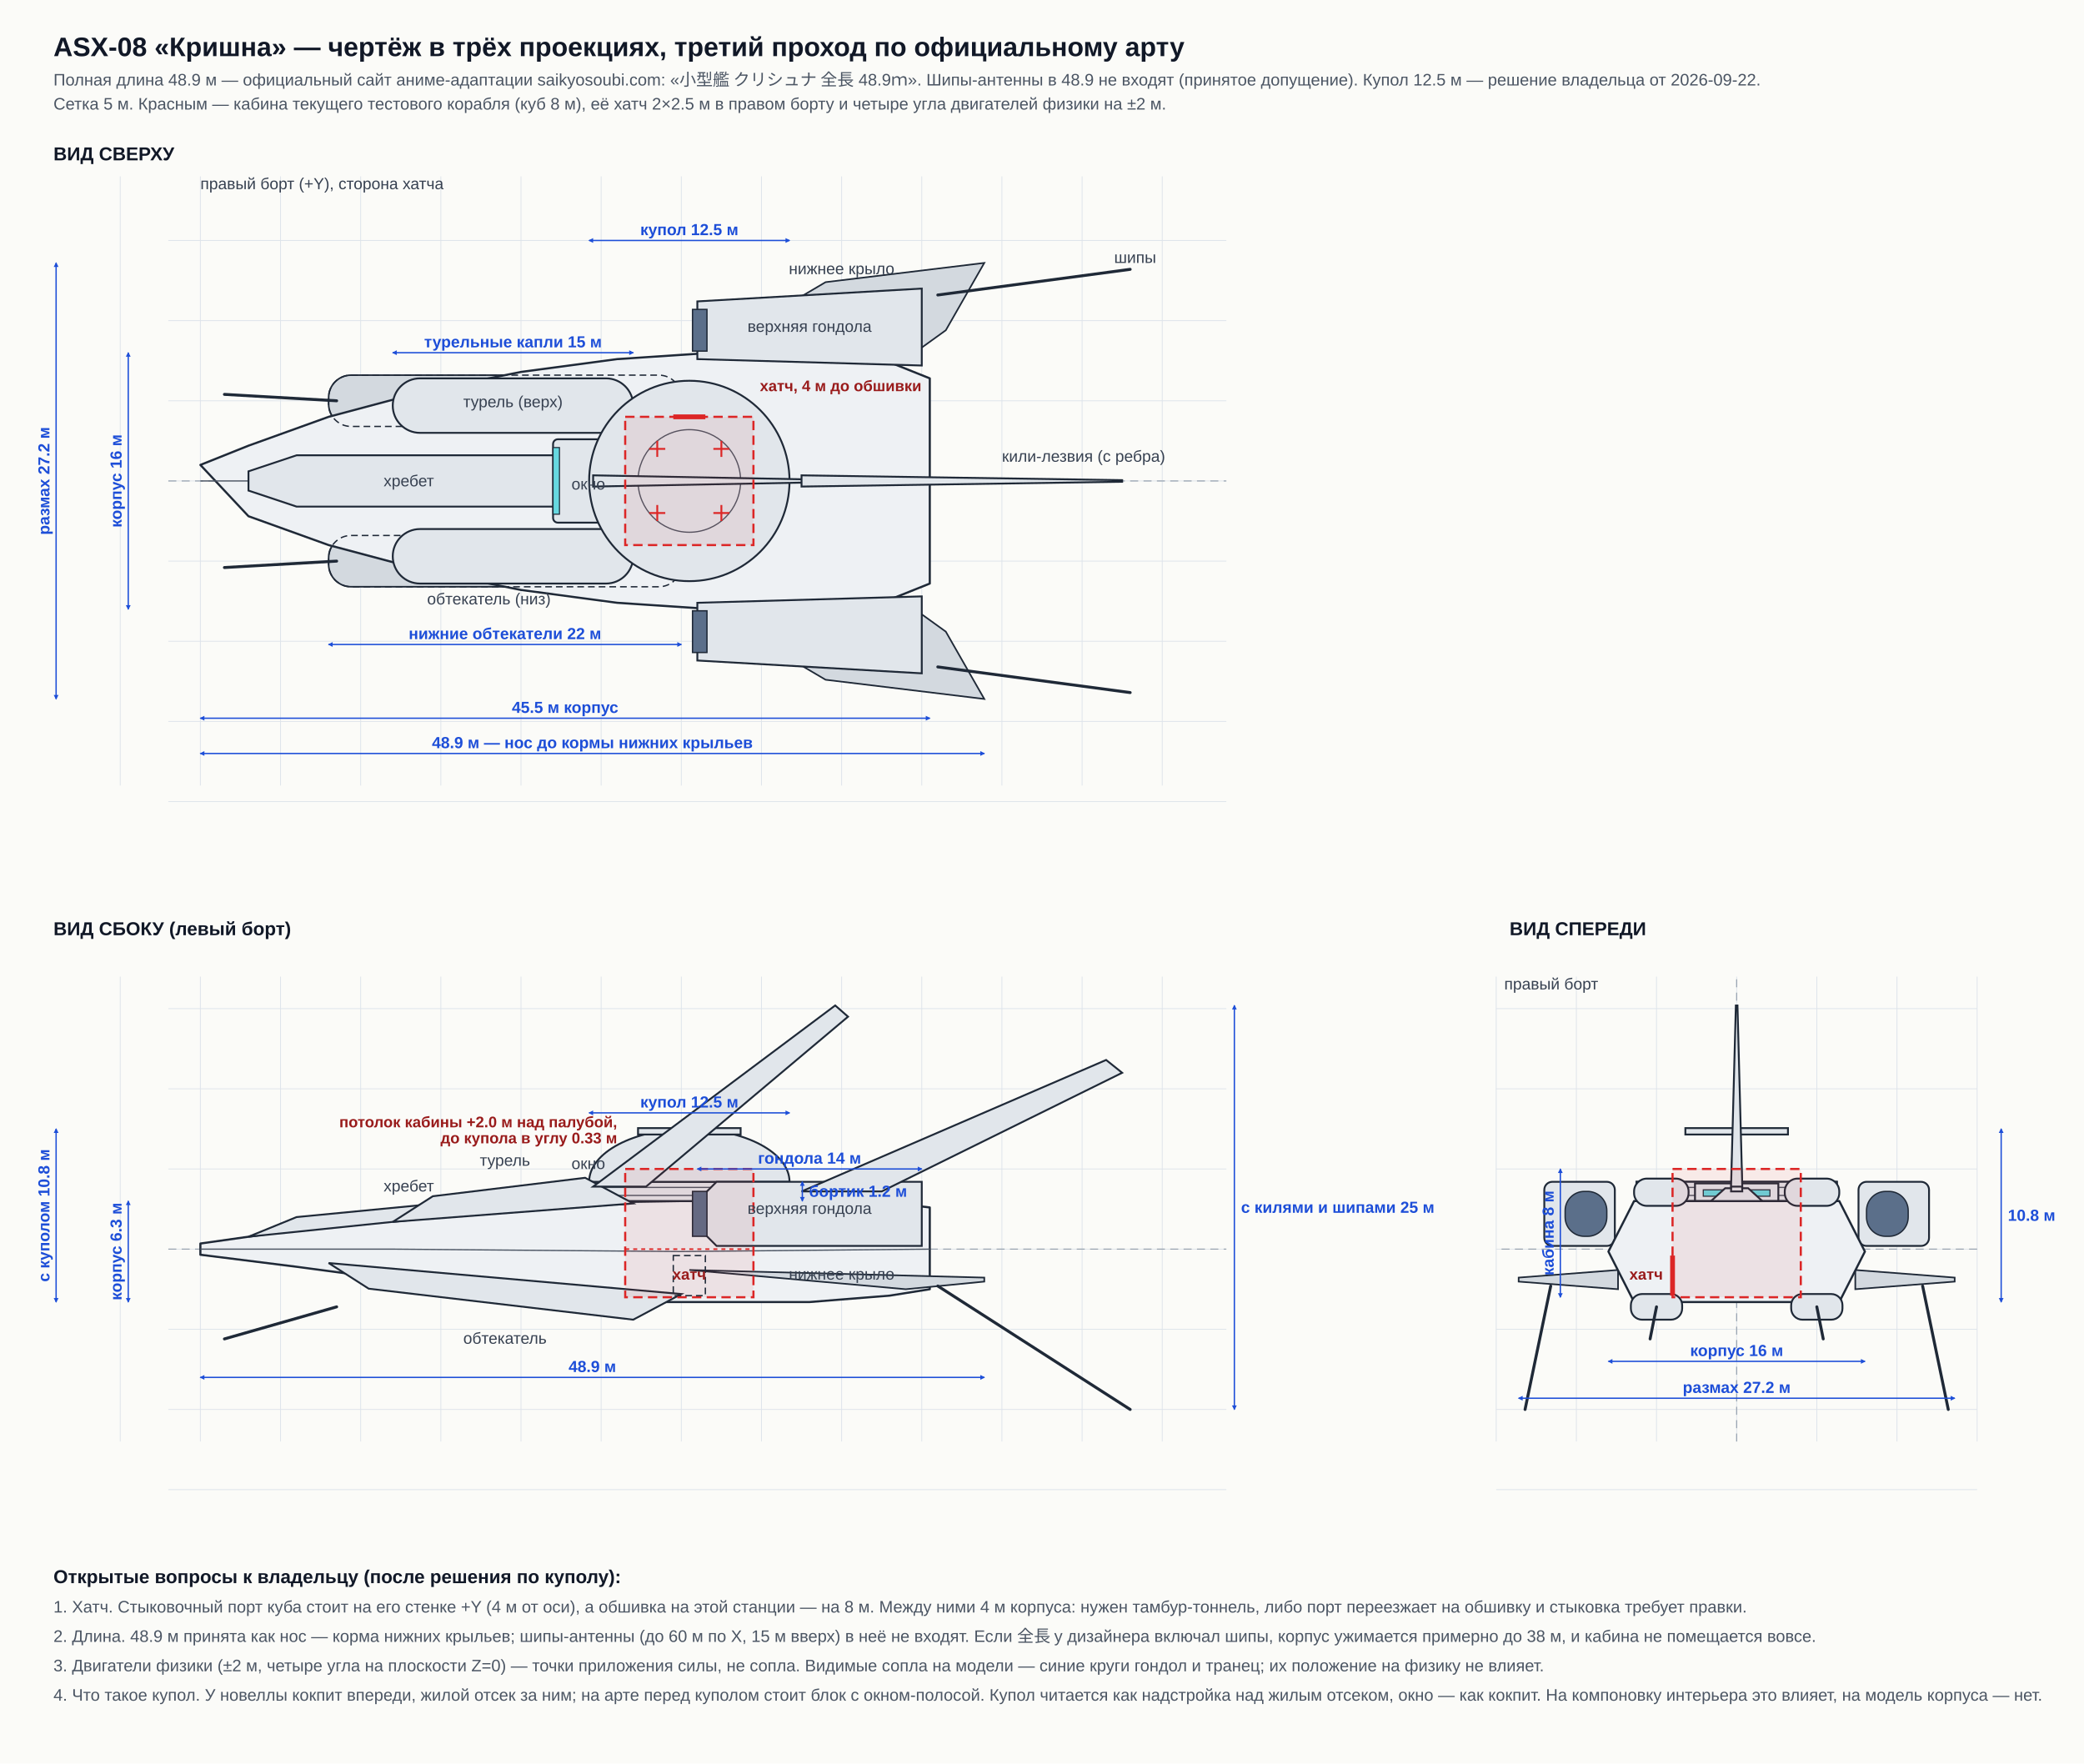
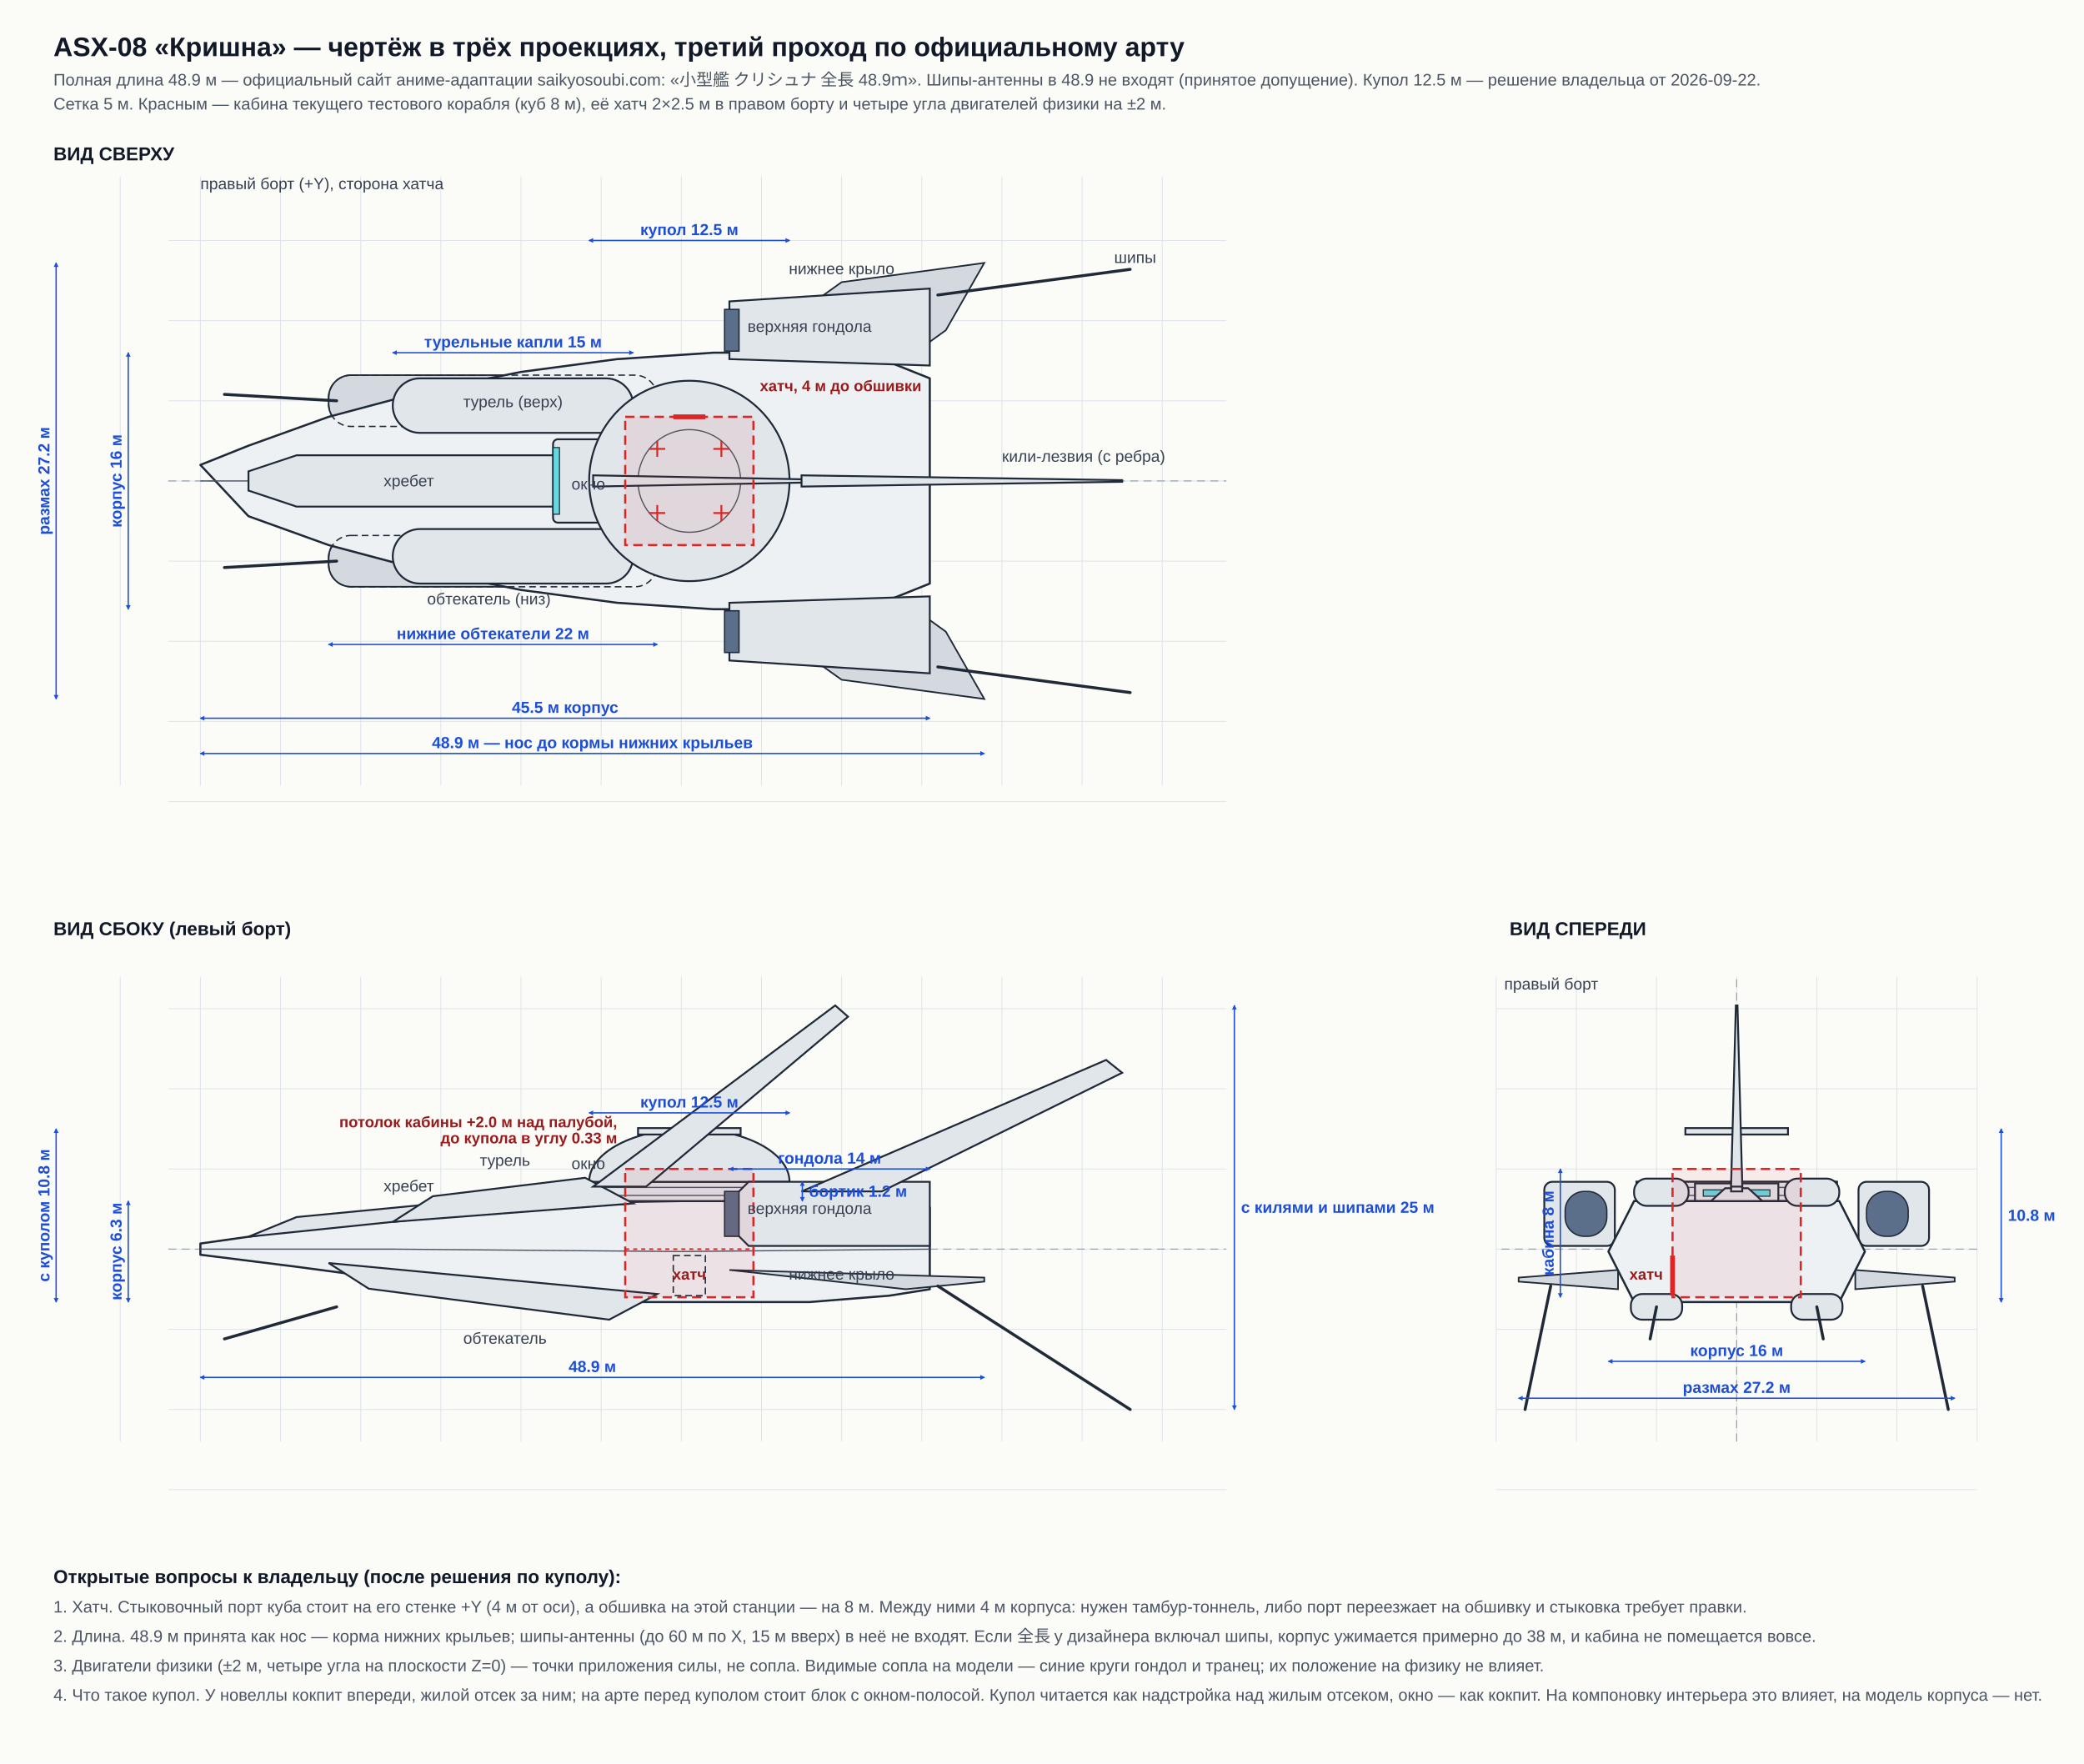
<svg xmlns="http://www.w3.org/2000/svg" width="1560" height="1320" viewBox="0 0 1560 1320" font-family="Segoe UI, Arial, sans-serif">
  <defs>
    <marker id="ar" viewBox="0 0 10 10" refX="5" refY="5" markerWidth="6" markerHeight="6" orient="auto-start-reverse">
      <path d="M0,2 L6,5 L0,8 z" fill="#1d4ed8" />
    </marker>
  </defs>
  <style>
 .bg{fill:#fbfbf8} .grid{stroke:#dde3ea;stroke-width:0.6} .axis{stroke:#9aa5b1;stroke-width:0.8;stroke-dasharray:6 4}
 .hull{fill:#eef1f4;stroke:#1f2937;stroke-width:1.6;stroke-linejoin:round} .hull2{fill:#e1e6eb;stroke:#1f2937;stroke-width:1.4}
 .hull3{fill:#d3d9df;stroke:#1f2937;stroke-width:1.2} .blue{fill:#5b6f8a;stroke:#1f2937;stroke-width:1} .cyan{fill:#67d8e0;stroke:#1f2937;stroke-width:0.8}
 .hid{fill:none;stroke:#1f2937;stroke-width:1;stroke-dasharray:5 3} .spike{stroke:#1f2937;stroke-width:2.2;stroke-linecap:round}
 .thin{fill:none;stroke:#4b5563;stroke-width:0.9} .cab{fill:rgba(220,38,38,0.08);stroke:#dc2626;stroke-width:1.6;stroke-dasharray:7 4}
 .cabl{stroke:#dc2626;stroke-width:1.2;stroke-dasharray:3 3} .thr{stroke:#dc2626;stroke-width:1.4} .hatch{fill:#dc2626;stroke:none}
 .dim{stroke:#1d4ed8;stroke-width:1} .dimt{fill:#1d4ed8;font-size:12px;font-weight:600} .lbl{fill:#374151;font-size:12px}
 .title{fill:#111827;font-size:20px;font-weight:700} .sub{fill:#4b5563;font-size:12.5px} .vt{fill:#111827;font-size:14px;font-weight:700}
 .note{fill:#991b1b;font-size:11.5px;font-weight:600}
</style>
  <rect class="bg" width="1560" height="1320" />
  <text class="title" x="40" y="42">ASX-08 «Кришна» — чертёж в трёх проекциях, третий проход по официальному арту</text>
  <text class="sub" x="40" y="64">Полная длина 48.9 м — официальный сайт аниме-адаптации saikyosoubi.com: «小型艦 クリシュナ 全長 48.9ｍ». Шипы-антенны в 48.9 не входят (принятое допущение). Купол 12.5 м — решение владельца от 2026-09-22.</text>
  <text class="sub" x="40" y="82">Сетка 5 м. Красным — кабина текущего тестового корабля (куб 8 м), её хатч 2×2.5 м в правом борту и четыре угла двигателей физики на ±2 м.</text>
  <line class="grid" x1="90.0" y1="588.0" x2="90.0" y2="132.0" />
  <line class="grid" x1="150.0" y1="588.0" x2="150.0" y2="132.0" />
  <line class="grid" x1="210.0" y1="588.0" x2="210.0" y2="132.0" />
  <line class="grid" x1="270.0" y1="588.0" x2="270.0" y2="132.0" />
  <line class="grid" x1="330.0" y1="588.0" x2="330.0" y2="132.0" />
  <line class="grid" x1="390.0" y1="588.0" x2="390.0" y2="132.0" />
  <line class="grid" x1="450.0" y1="588.0" x2="450.0" y2="132.0" />
  <line class="grid" x1="510.0" y1="588.0" x2="510.0" y2="132.0" />
  <line class="grid" x1="570.0" y1="588.0" x2="570.0" y2="132.0" />
  <line class="grid" x1="630.0" y1="588.0" x2="630.0" y2="132.0" />
  <line class="grid" x1="690.0" y1="588.0" x2="690.0" y2="132.0" />
  <line class="grid" x1="750.0" y1="588.0" x2="750.0" y2="132.0" />
  <line class="grid" x1="810.0" y1="588.0" x2="810.0" y2="132.0" />
  <line class="grid" x1="870.0" y1="588.0" x2="870.0" y2="132.0" />
  <line class="grid" x1="126.0" y1="600.0" x2="918.0" y2="600.0" />
  <line class="grid" x1="126.0" y1="540.0" x2="918.0" y2="540.0" />
  <line class="grid" x1="126.0" y1="480.0" x2="918.0" y2="480.0" />
  <line class="grid" x1="126.0" y1="420.0" x2="918.0" y2="420.0" />
  <line class="grid" x1="126.0" y1="360.0" x2="918.0" y2="360.0" />
  <line class="grid" x1="126.0" y1="300.0" x2="918.0" y2="300.0" />
  <line class="grid" x1="126.0" y1="240.0" x2="918.0" y2="240.0" />
  <line class="grid" x1="126.0" y1="180.0" x2="918.0" y2="180.0" />
  <line class="axis" x1="126.0" y1="360.0" x2="918.0" y2="360.0" />
  <text class="vt" x="40" y="120">ВИД СВЕРХУ</text>
  <text class="lbl" x="150.0" y="141.6" text-anchor="start">правый борт (+Y), сторона хатча</text>
-   <polygon class="hull3" points="516.0,271.2 618.0,211.2 736.8,196.8 708.0,247.2 678.0,268.8" />
-   <rect class="hull3" x="246.0" y="280.8" width="264.0" height="38.4" rx="16.8" />
-   <polygon class="hull3" points="516.0,448.8 618.0,508.8 736.8,523.2 708.0,472.8 678.0,451.2" />
-   <rect class="hull3" x="246.0" y="400.8" width="264.0" height="38.4" rx="16.8" />
+   <polygon class="hull3" points="546.0,271.2 630.0,211.2 736.8,196.8 708.0,247.2 678.0,268.8" />
+   <rect class="hull3" x="246.0" y="280.8" width="246.0" height="38.4" rx="16.8" />
+   <polygon class="hull3" points="546.0,448.8 630.0,508.8 736.8,523.2 708.0,472.8 678.0,451.2" />
+   <rect class="hull3" x="246.0" y="400.8" width="246.0" height="38.4" rx="16.8" />
  <polygon class="hull" points="150.0,348.0 186.0,333.6 246.0,312.0 318.0,292.8 390.0,278.4 462.0,268.8 534.0,264.0 606.0,264.0 666.0,271.2 696.0,283.2 696.0,360.0 696.0,436.8 666.0,448.8 606.0,456.0 534.0,456.0 462.0,451.2 390.0,441.6 318.0,427.2 246.0,408.0 186.0,386.4" />
  <line class="thin" x1="150.0" y1="360.0" x2="696.0" y2="360.0" />
-   <rect class="hid" x="246.0" y="280.8" width="264.0" height="38.4" rx="16.8" />
-   <polygon class="hull2" points="522.0,268.8 522.0,225.6 690.0,216.0 690.0,273.6" />
-   <rect class="blue" x="518.4" y="231.6" width="10.8" height="31.2" rx="0.0" />
+   <rect class="hid" x="246.0" y="280.8" width="246.0" height="38.4" rx="16.8" />
+   <polygon class="hull2" points="546.0,268.8 546.0,225.6 696.0,216.0 696.0,273.6" />
+   <rect class="blue" x="542.4" y="231.6" width="10.8" height="31.2" rx="0.0" />
  <rect class="hull2" x="294.0" y="283.2" width="180.0" height="40.8" rx="20.4" />
-   <rect class="hid" x="246.0" y="400.8" width="264.0" height="38.4" rx="16.8" />
-   <polygon class="hull2" points="522.0,451.2 522.0,494.4 690.0,504.0 690.0,446.4" />
-   <rect class="blue" x="518.4" y="457.2" width="10.8" height="31.2" rx="0.0" />
+   <rect class="hid" x="246.0" y="400.8" width="246.0" height="38.4" rx="16.8" />
+   <polygon class="hull2" points="546.0,451.2 546.0,494.4 696.0,504.0 696.0,446.4" />
+   <rect class="blue" x="542.4" y="457.2" width="10.8" height="31.2" rx="0.0" />
  <rect class="hull2" x="294.0" y="396.0" width="180.0" height="40.8" rx="20.4" />
  <polygon class="hull2" points="186.0,367.2 222.0,379.2 426.0,379.2 426.0,340.8 222.0,340.8 186.0,352.8" />
  <rect class="hull2" x="414.0" y="328.8" width="54.0" height="62.4" rx="3.6" />
  <rect class="cyan" x="414.0" y="335.0" width="4.8" height="49.9" rx="0.0" />
  <circle class="hull2" cx="516.0" cy="360.0" r="75.0" />
  <circle class="thin" cx="516.0" cy="360.0" r="38.4" />
  <polygon class="hull2" points="444.0,364.2 634.8,360.6 634.8,359.4 444.0,355.8" />
  <polygon class="hull2" points="600.0,364.2 840.0,360.6 840.0,359.4 600.0,355.8" />
  <line class="spike" x1="702.0" y1="220.8" x2="846.0" y2="201.6" />
  <line class="spike" x1="252.0" y1="300.0" x2="168.0" y2="295.2" />
  <line class="spike" x1="702.0" y1="499.2" x2="846.0" y2="518.4" />
  <line class="spike" x1="252.0" y1="420.0" x2="168.0" y2="424.8" />
  <rect class="cab" x="468.0" y="312.0" width="96.0" height="96.0" rx="0.0" />
  <line class="thr" x1="486.0" y1="384.0" x2="498.0" y2="384.0" />
  <line class="thr" x1="492.0" y1="390.0" x2="492.0" y2="378.0" />
  <line class="thr" x1="534.0" y1="384.0" x2="546.0" y2="384.0" />
  <line class="thr" x1="540.0" y1="390.0" x2="540.0" y2="378.0" />
  <line class="thr" x1="486.0" y1="336.0" x2="498.0" y2="336.0" />
  <line class="thr" x1="492.0" y1="342.0" x2="492.0" y2="330.0" />
  <line class="thr" x1="534.0" y1="336.0" x2="546.0" y2="336.0" />
  <line class="thr" x1="540.0" y1="342.0" x2="540.0" y2="330.0" />
  <rect class="hatch" x="504.0" y="310.2" width="24.0" height="3.6" rx="0.0" />
  <text class="note" x="568.8" y="292.8" text-anchor="start">хатч, 4 м до обшивки</text>
  <line class="dim" x1="150.0" y1="564.0" x2="736.8" y2="564.0" marker-start="url(#ar)" marker-end="url(#ar)" />
  <text class="dimt" x="443.4" y="560.0" text-anchor="middle">48.9 м — нос до кормы нижних крыльев</text>
  <line class="dim" x1="150.0" y1="537.6" x2="696.0" y2="537.6" marker-start="url(#ar)" marker-end="url(#ar)" />
  <text class="dimt" x="423.0" y="533.6" text-anchor="middle">45.5 м корпус</text>
  <line class="dim" x1="96.0" y1="456.0" x2="96.0" y2="264.0" marker-start="url(#ar)" marker-end="url(#ar)" />
  <text class="dimt" transform="rotate(-90 91.0 360.0)" x="91.0" y="360.0" text-anchor="middle">корпус 16 м</text>
  <line class="dim" x1="42.0" y1="523.2" x2="42.0" y2="196.8" marker-start="url(#ar)" marker-end="url(#ar)" />
  <text class="dimt" transform="rotate(-90 37.0 360.0)" x="37.0" y="360.0" text-anchor="middle">размах 27.2 м</text>
  <line class="dim" x1="441.0" y1="180.0" x2="591.0" y2="180.0" marker-start="url(#ar)" marker-end="url(#ar)" />
  <text class="dimt" x="516.0" y="176.0" text-anchor="middle">купол 12.5 м</text>
  <line class="dim" x1="294.0" y1="264.0" x2="474.0" y2="264.0" marker-start="url(#ar)" marker-end="url(#ar)" />
  <text class="dimt" x="384.0" y="260.0" text-anchor="middle">турельные капли 15 м</text>
-   <line class="dim" x1="246.0" y1="482.4" x2="510.0" y2="482.4" marker-start="url(#ar)" marker-end="url(#ar)" />
-   <text class="dimt" x="378.0" y="478.4" text-anchor="middle">нижние обтекатели 22 м</text>
+   <line class="dim" x1="246.0" y1="482.4" x2="492.0" y2="482.4" marker-start="url(#ar)" marker-end="url(#ar)" />
+   <text class="dimt" x="369.0" y="478.4" text-anchor="middle">нижние обтекатели 22 м</text>
  <text class="lbl" x="384.0" y="304.8" text-anchor="middle">турель (верх)</text>
  <text class="lbl" x="306.0" y="364.0" text-anchor="middle">хребет</text>
  <text class="lbl" x="440.4" y="366.4" text-anchor="middle">окно</text>
  <text class="lbl" x="606.0" y="248.4" text-anchor="middle">верхняя гондола</text>
  <text class="lbl" x="630.0" y="205.2" text-anchor="middle">нижнее крыло</text>
  <text class="lbl" x="366.0" y="452.4" text-anchor="middle">обтекатель (низ)</text>
  <text class="lbl" x="834.0" y="196.8" text-anchor="start">шипы</text>
  <text class="lbl" x="750.0" y="345.6" text-anchor="start">кили-лезвия (с ребра)</text>
  <line class="grid" x1="90.0" y1="1079.0" x2="90.0" y2="731.0" />
  <line class="grid" x1="150.0" y1="1079.0" x2="150.0" y2="731.0" />
  <line class="grid" x1="210.0" y1="1079.0" x2="210.0" y2="731.0" />
  <line class="grid" x1="270.0" y1="1079.0" x2="270.0" y2="731.0" />
  <line class="grid" x1="330.0" y1="1079.0" x2="330.0" y2="731.0" />
  <line class="grid" x1="390.0" y1="1079.0" x2="390.0" y2="731.0" />
  <line class="grid" x1="450.0" y1="1079.0" x2="450.0" y2="731.0" />
  <line class="grid" x1="510.0" y1="1079.0" x2="510.0" y2="731.0" />
  <line class="grid" x1="570.0" y1="1079.0" x2="570.0" y2="731.0" />
  <line class="grid" x1="630.0" y1="1079.0" x2="630.0" y2="731.0" />
  <line class="grid" x1="690.0" y1="1079.0" x2="690.0" y2="731.0" />
  <line class="grid" x1="750.0" y1="1079.0" x2="750.0" y2="731.0" />
  <line class="grid" x1="810.0" y1="1079.0" x2="810.0" y2="731.0" />
  <line class="grid" x1="870.0" y1="1079.0" x2="870.0" y2="731.0" />
  <line class="grid" x1="126.0" y1="1115.0" x2="918.0" y2="1115.0" />
  <line class="grid" x1="126.0" y1="1055.0" x2="918.0" y2="1055.0" />
  <line class="grid" x1="126.0" y1="995.0" x2="918.0" y2="995.0" />
  <line class="grid" x1="126.0" y1="935.0" x2="918.0" y2="935.0" />
  <line class="grid" x1="126.0" y1="875.0" x2="918.0" y2="875.0" />
  <line class="grid" x1="126.0" y1="815.0" x2="918.0" y2="815.0" />
  <line class="grid" x1="126.0" y1="755.0" x2="918.0" y2="755.0" />
  <line class="axis" x1="126.0" y1="935.0" x2="918.0" y2="935.0" />
  <text class="vt" x="40" y="700">ВИД СБОКУ (левый борт)</text>
  <polygon class="hull" points="150.0,930.8 222.0,920.6 294.0,912.2 366.0,905.0 438.0,900.2 510.0,899.0 606.0,899.0 666.0,900.2 696.0,903.8 696.0,965.0 666.0,969.8 606.0,974.6 462.0,974.6 438.0,971.0 366.0,965.0 294.0,957.8 222.0,948.2 150.0,939.2" />
  <polyline class="thin" points="150.0,935.0 294.0,935.0 510.0,936.8 696.0,935.0" />
  <polygon class="hull2" points="186.0,925.7 222.0,911.0 426.0,891.4 426.0,901.0" />
  <rect class="hull2" x="414.0" y="885.8" width="54.0" height="15.6" rx="0.0" />
  <rect class="cyan" x="414.0" y="890.6" width="4.8" height="4.8" rx="0.0" />
  <rect class="hull2" x="441.0" y="884.6" width="150.0" height="14.4" rx="0.0" />
  <path class="hull2" d="M441.0,884.6 A75.0,39.6 0 0 1 591.0,884.6 Z" />
  <rect class="thin" x="444.6" y="888.8" width="142.8" height="6.0" rx="0.0" />
  <rect class="hull2" x="477.6" y="844.4" width="76.8" height="4.8" rx="0.0" />
  <polygon class="hull2" points="294.0,914.6 324.0,895.4 438.0,881.6 474.0,900.8" />
-   <polygon class="hull2" points="246.0,945.4 276.0,964.6 474.0,987.8 510.0,968.6" />
-   <polygon class="hull3" points="516.0,950.6 736.8,956.3 736.8,959.3 678.0,965.0" />
-   <polygon class="hull2" points="536.4,884.6 690.0,884.6 690.0,932.6 536.4,932.6 522.0,918.2 522.0,899.0" />
-   <rect class="blue" x="518.4" y="891.8" width="10.8" height="33.6" rx="0.0" />
+   <polygon class="hull2" points="246.0,945.4 276.0,964.6 456.0,987.8 492.0,968.6" />
+   <polygon class="hull3" points="546.0,950.6 736.8,956.3 736.8,959.3 678.0,965.0" />
+   <polygon class="hull2" points="560.4,884.6 696.0,884.6 696.0,932.6 560.4,932.6 546.0,918.2 546.0,899.0" />
+   <rect class="blue" x="542.4" y="891.8" width="10.8" height="33.6" rx="0.0" />
  <polygon class="hull2" points="444.0,888.2 483.6,888.2 634.8,761.0 625.2,752.6" />
  <polygon class="hull2" points="600.0,891.8 660.0,891.8 840.0,803.0 828.0,793.4" />
  <line class="spike" x1="702.0" y1="962.6" x2="846.0" y2="1055.0" />
  <line class="spike" x1="252.0" y1="978.2" x2="168.0" y2="1002.2" />
  <rect class="cab" x="468.0" y="875.0" width="96.0" height="96.0" rx="0.0" />
  <line class="cabl" x1="468.0" y1="935.0" x2="564.0" y2="935.0" />
  <rect class="hid" x="504.0" y="939.8" width="24.0" height="30.0" rx="0.0" />
  <text class="note" x="516.0" y="957.8" text-anchor="middle">хатч</text>
  <text class="note" x="462.0" y="843.8" text-anchor="end">потолок кабины +2.0 м над палубой,</text>
  <text class="note" x="462.0" y="855.8" text-anchor="end">до купола в углу 0.33 м</text>
  <line class="dim" x1="96.0" y1="974.6" x2="96.0" y2="899.0" marker-start="url(#ar)" marker-end="url(#ar)" />
  <text class="dimt" transform="rotate(-90 91.0 936.8)" x="91.0" y="936.8" text-anchor="middle">корпус 6.3 м</text>
  <line class="dim" x1="42.0" y1="974.6" x2="42.0" y2="845.0" marker-start="url(#ar)" marker-end="url(#ar)" />
  <text class="dimt" transform="rotate(-90 37.0 909.8)" x="37.0" y="909.8" text-anchor="middle">с куполом 10.8 м</text>
  <line class="dim" x1="924.0" y1="1055.0" x2="924.0" y2="752.6" marker-start="url(#ar)" marker-end="url(#ar)" />
  <text class="dimt" x="929.0" y="907.8" text-anchor="start">с килями и шипами 25 м</text>
  <line class="dim" x1="441.0" y1="833.0" x2="591.0" y2="833.0" marker-start="url(#ar)" marker-end="url(#ar)" />
  <text class="dimt" x="516.0" y="829.0" text-anchor="middle">купол 12.5 м</text>
  <line class="dim" x1="600.6" y1="899.0" x2="600.6" y2="884.6" marker-start="url(#ar)" marker-end="url(#ar)" />
  <text class="dimt" x="605.6" y="895.8" text-anchor="start">бортик 1.2 м</text>
  <line class="dim" x1="150.0" y1="1031.0" x2="736.8" y2="1031.0" marker-start="url(#ar)" marker-end="url(#ar)" />
  <text class="dimt" x="443.4" y="1027.0" text-anchor="middle">48.9 м</text>
-   <line class="dim" x1="522.0" y1="875.0" x2="690.0" y2="875.0" marker-start="url(#ar)" marker-end="url(#ar)" />
-   <text class="dimt" x="606.0" y="871.0" text-anchor="middle">гондола 14 м</text>
+   <line class="dim" x1="546.0" y1="875.0" x2="696.0" y2="875.0" marker-start="url(#ar)" marker-end="url(#ar)" />
+   <text class="dimt" x="621.0" y="871.0" text-anchor="middle">гондола 14 м</text>
  <text class="lbl" x="378.0" y="872.6" text-anchor="middle">турель</text>
  <text class="lbl" x="606.0" y="908.6" text-anchor="middle">верхняя гондола</text>
  <text class="lbl" x="630.0" y="957.8" text-anchor="middle">нижнее крыло</text>
  <text class="lbl" x="378.0" y="1005.8" text-anchor="middle">обтекатель</text>
  <text class="lbl" x="306.0" y="891.8" text-anchor="middle">хребет</text>
  <text class="lbl" x="440.4" y="875.0" text-anchor="middle">окно</text>
  <line class="grid" x1="1480.0" y1="1079.0" x2="1480.0" y2="731.0" />
  <line class="grid" x1="1420.0" y1="1079.0" x2="1420.0" y2="731.0" />
  <line class="grid" x1="1360.0" y1="1079.0" x2="1360.0" y2="731.0" />
  <line class="grid" x1="1300.0" y1="1079.0" x2="1300.0" y2="731.0" />
  <line class="grid" x1="1240.0" y1="1079.0" x2="1240.0" y2="731.0" />
  <line class="grid" x1="1180.0" y1="1079.0" x2="1180.0" y2="731.0" />
  <line class="grid" x1="1120.0" y1="1079.0" x2="1120.0" y2="731.0" />
  <line class="grid" x1="1480.0" y1="1115.0" x2="1120.0" y2="1115.0" />
  <line class="grid" x1="1480.0" y1="1055.0" x2="1120.0" y2="1055.0" />
  <line class="grid" x1="1480.0" y1="995.0" x2="1120.0" y2="995.0" />
  <line class="grid" x1="1480.0" y1="935.0" x2="1120.0" y2="935.0" />
  <line class="grid" x1="1480.0" y1="875.0" x2="1120.0" y2="875.0" />
  <line class="grid" x1="1480.0" y1="815.0" x2="1120.0" y2="815.0" />
  <line class="grid" x1="1480.0" y1="755.0" x2="1120.0" y2="755.0" />
  <line class="axis" x1="1480.0" y1="935.0" x2="1120.0" y2="935.0" />
  <line class="axis" x1="1300.0" y1="1079.0" x2="1300.0" y2="731.0" />
  <text class="vt" x="1130" y="700">ВИД СПЕРЕДИ</text>
  <text class="lbl" x="1126.0" y="740.6" text-anchor="start">правый борт</text>
  <polygon class="hull3" points="1211.2,950.6 1136.8,956.3 1136.8,959.3 1211.2,965.0" />
  <rect class="hull2" x="1156.0" y="884.6" width="52.8" height="48.0" rx="6.0" />
  <rect class="blue" x="1171.6" y="891.8" width="31.2" height="33.6" rx="14.4" />
  <polygon class="hull3" points="1388.8,950.6 1463.2,956.3 1463.2,959.3 1388.8,965.0" />
  <rect class="hull2" x="1391.2" y="884.6" width="52.8" height="48.0" rx="6.0" />
  <rect class="blue" x="1397.2" y="891.8" width="31.2" height="33.6" rx="14.4" />
  <rect class="hull2" x="1225.0" y="884.6" width="150.0" height="14.4" rx="0.0" />
  <path class="hull2" d="M1375.0,884.6 A75.0,39.6 0 0 1 1225.0,884.6 Z" />
  <rect class="thin" x="1228.6" y="888.8" width="142.8" height="6.0" rx="0.0" />
  <rect class="hull2" x="1261.6" y="844.4" width="76.8" height="4.8" rx="0.0" />
  <rect class="hull2" x="1268.8" y="885.8" width="62.4" height="15.6" rx="0.0" />
  <rect class="cyan" x="1275.0" y="890.6" width="49.9" height="4.8" rx="0.0" />
  <polygon class="hull" points="1396.0,936.8 1376.8,899.0 1223.2,899.0 1204.0,936.8 1223.2,974.6 1376.8,974.6" />
  <polygon class="hull2" points="1319.2,899.0 1280.8,899.0 1291.4,889.4 1308.6,889.4" />
  <rect class="hull2" x="1223.2" y="882.2" width="40.8" height="20.4" rx="9.6" />
  <rect class="hull2" x="1220.8" y="968.6" width="38.4" height="19.2" rx="8.4" />
  <rect class="hull2" x="1336.0" y="882.2" width="40.8" height="20.4" rx="9.6" />
  <rect class="hull2" x="1340.8" y="968.6" width="38.4" height="19.2" rx="8.4" />
  <polygon class="hull2" points="1304.2,891.8 1295.8,891.8 1299.4,793.4 1300.6,793.4" />
  <polygon class="hull2" points="1304.2,888.2 1295.8,888.2 1299.4,752.6 1300.6,752.6" />
  <line class="spike" x1="1160.8" y1="962.6" x2="1141.6" y2="1055.0" />
  <line class="spike" x1="1240.0" y1="978.2" x2="1235.2" y2="1002.2" />
  <line class="spike" x1="1439.2" y1="962.6" x2="1458.4" y2="1055.0" />
  <line class="spike" x1="1360.0" y1="978.2" x2="1364.8" y2="1002.2" />
  <rect class="cab" x="1252.0" y="875.0" width="96.0" height="96.0" rx="0.0" />
  <rect class="hatch" x="1250.2" y="939.8" width="3.6" height="30.0" rx="0.0" />
  <text class="note" x="1244.8" y="957.8" text-anchor="end">хатч</text>
  <line class="dim" x1="1463.2" y1="1046.6" x2="1136.8" y2="1046.6" marker-start="url(#ar)" marker-end="url(#ar)" />
  <text class="dimt" x="1300.0" y="1042.6" text-anchor="middle">размах 27.2 м</text>
  <line class="dim" x1="1396.0" y1="1019.0" x2="1204.0" y2="1019.0" marker-start="url(#ar)" marker-end="url(#ar)" />
  <text class="dimt" x="1300.0" y="1015.0" text-anchor="middle">корпус 16 м</text>
  <line class="dim" x1="1498.0" y1="974.6" x2="1498.0" y2="845.0" marker-start="url(#ar)" marker-end="url(#ar)" />
  <text class="dimt" x="1503.0" y="913.8" text-anchor="start">10.8 м</text>
  <line class="dim" x1="1168.0" y1="971.0" x2="1168.0" y2="875.0" marker-start="url(#ar)" marker-end="url(#ar)" />
  <text class="dimt" transform="rotate(-90 1163.0 923.0)" x="1163.0" y="923.0" text-anchor="middle">кабина 8 м</text>
  <text class="vt" x="40" y="1185">Открытые вопросы к владельцу (после решения по куполу):</text>
  <text class="sub" x="40" y="1207">1. Хатч. Стыковочный порт куба стоит на его стенке +Y (4 м от оси), а обшивка на этой станции — на 8 м. Между ними 4 м корпуса: нужен тамбур-тоннель, либо порт переезжает на обшивку и стыковка требует правки.</text>
  <text class="sub" x="40" y="1229">2. Длина. 48.9 м принята как нос — корма нижних крыльев; шипы-антенны (до 60 м по X, 15 м вверх) в неё не входят. Если 全長 у дизайнера включал шипы, корпус ужимается примерно до 38 м, и кабина не помещается вовсе.</text>
  <text class="sub" x="40" y="1251">3. Двигатели физики (±2 м, четыре угла на плоскости Z=0) — точки приложения силы, не сопла. Видимые сопла на модели — синие круги гондол и транец; их положение на физику не влияет.</text>
  <text class="sub" x="40" y="1273">4. Что такое купол. У новеллы кокпит впереди, жилой отсек за ним; на арте перед куполом стоит блок с окном-полосой. Купол читается как надстройка над жилым отсеком, окно — как кокпит. На компоновку интерьера это влияет, на модель корпуса — нет.</text>
</svg>
